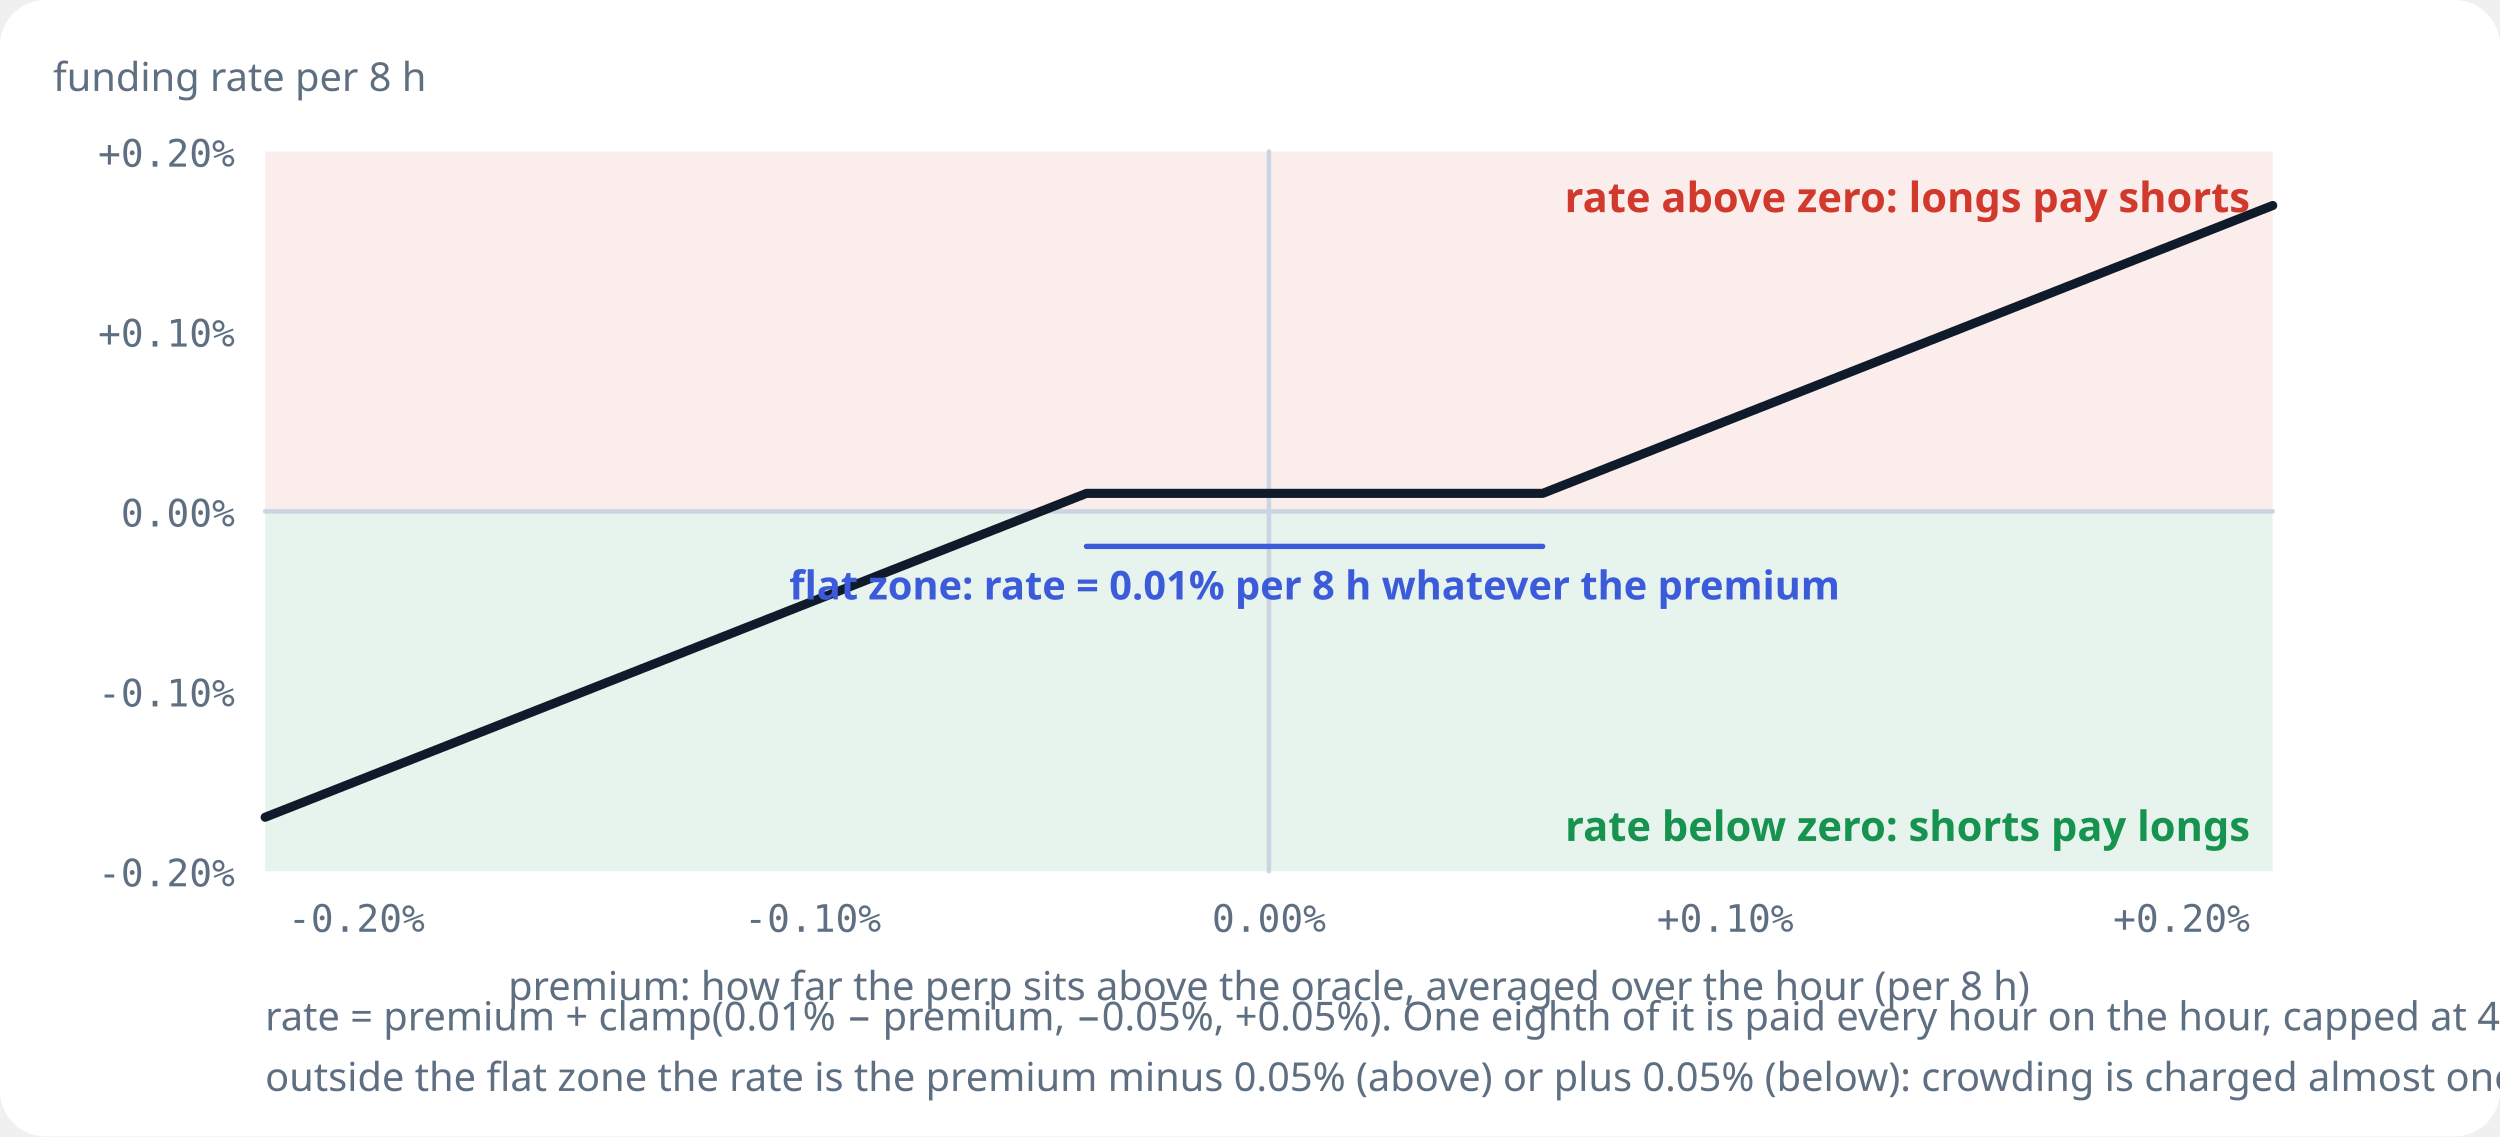
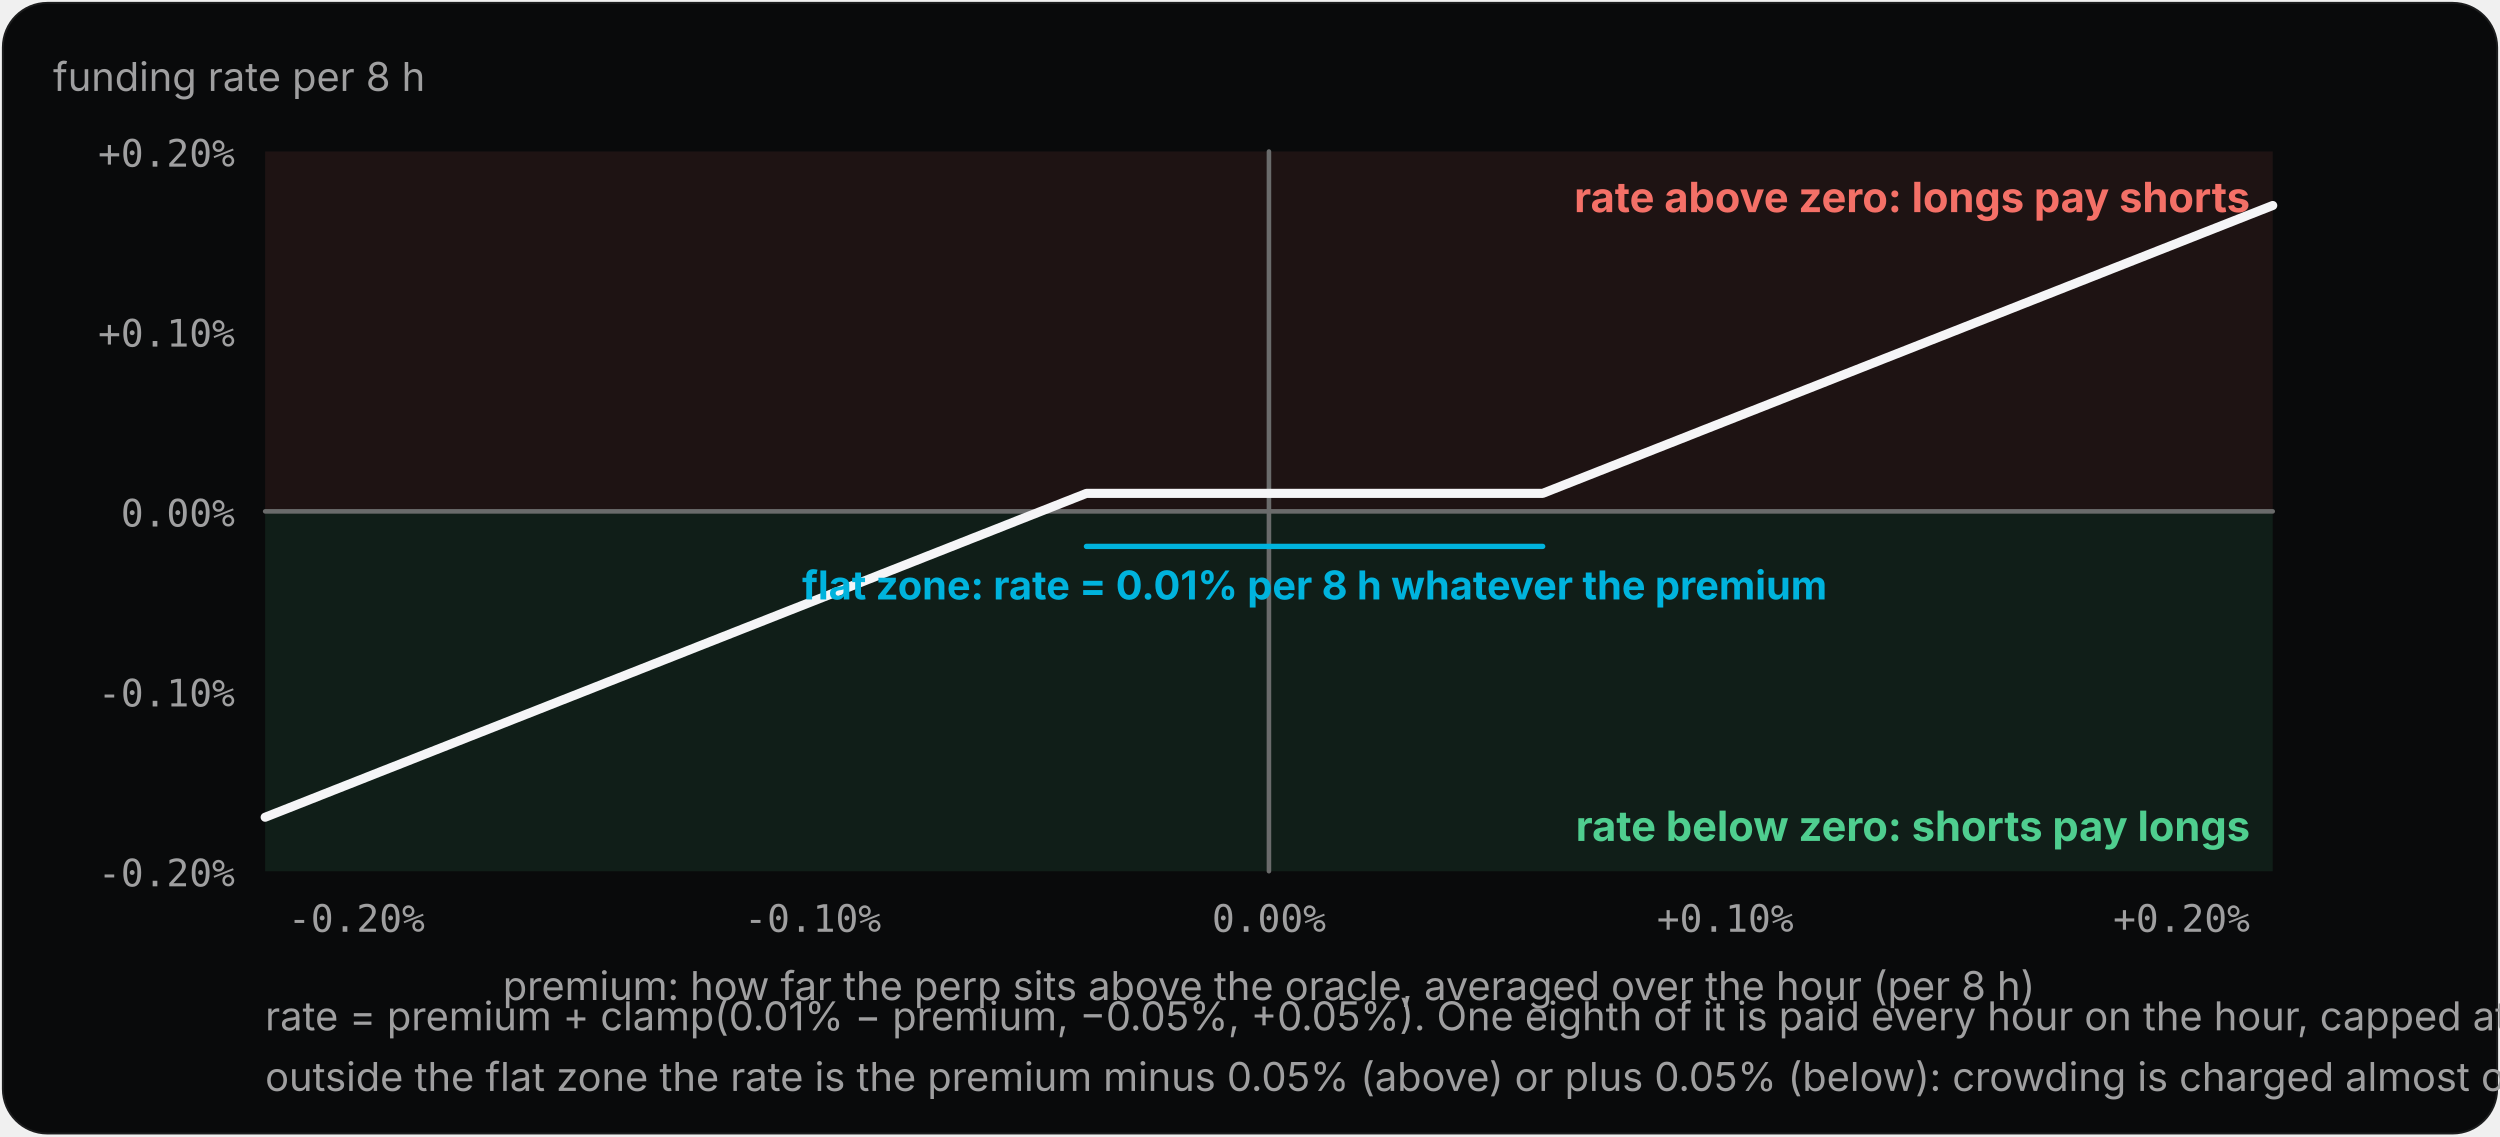
- <svg xmlns="http://www.w3.org/2000/svg" viewBox="0 0 660 300" role="img" aria-label="The funding rate against the premium: a flat zone at 0.01 percent per eight hours when the premium is between minus 0.04 and plus 0.06 percent, and a slope of one outside it, shifted by the 0.05 percent clamp; positive rates mean longs pay" style="font-family:Manrope, 'Segoe UI', system-ui, -apple-system, sans-serif;font-size:13px" data-w="660">
-   <rect x="0" y="0" width="660" height="300" rx="12" style="fill:#ffffff" />
+ <svg xmlns="http://www.w3.org/2000/svg" viewBox="0 0 660 300" role="img" aria-label="The funding rate against the premium: a flat zone at 0.01 percent per eight hours when the premium is between minus 0.04 and plus 0.06 percent, and a slope of one outside it, shifted by the 0.05 percent clamp; positive rates mean longs pay" style="font-family:Inter, 'Segoe UI', system-ui, -apple-system, sans-serif;font-size:13px" data-w="660">
+   <rect x="0.5" y="0.5" width="659" height="299" rx="12" style="fill:#090a0b;stroke:rgba(255,255,255,.08);stroke-width:1" />
  <defs>
    <marker id="fg32-ink" viewBox="0 0 10 10" refX="9" refY="5" markerWidth="7" markerHeight="7" orient="auto-start-reverse">
-       <path d="M0 0.5 L10 5 L0 9.5 z" style="fill:#0f1a2a" />
+       <path d="M0 0.5 L10 5 L0 9.5 z" style="fill:#f5f5f7" />
    </marker>
    <marker id="fg32-muted" viewBox="0 0 10 10" refX="9" refY="5" markerWidth="7" markerHeight="7" orient="auto-start-reverse">
-       <path d="M0 0.5 L10 5 L0 9.5 z" style="fill:#5f6f82" />
+       <path d="M0 0.5 L10 5 L0 9.5 z" style="fill:#9f9fa0" />
    </marker>
    <marker id="fg32-bid" viewBox="0 0 10 10" refX="9" refY="5" markerWidth="7" markerHeight="7" orient="auto-start-reverse">
-       <path d="M0 0.5 L10 5 L0 9.5 z" style="fill:#15934f" />
+       <path d="M0 0.5 L10 5 L0 9.5 z" style="fill:#4fce8f" />
    </marker>
    <marker id="fg32-ask" viewBox="0 0 10 10" refX="9" refY="5" markerWidth="7" markerHeight="7" orient="auto-start-reverse">
-       <path d="M0 0.5 L10 5 L0 9.5 z" style="fill:#d0392b" />
+       <path d="M0 0.5 L10 5 L0 9.5 z" style="fill:#f47067" />
    </marker>
    <marker id="fg32-you" viewBox="0 0 10 10" refX="9" refY="5" markerWidth="7" markerHeight="7" orient="auto-start-reverse">
-       <path d="M0 0.5 L10 5 L0 9.5 z" style="fill:#3b5bdb" />
+       <path d="M0 0.5 L10 5 L0 9.5 z" style="fill:#00b3dd" />
    </marker>
    <marker id="fg32-oracle" viewBox="0 0 10 10" refX="9" refY="5" markerWidth="7" markerHeight="7" orient="auto-start-reverse">
-       <path d="M0 0.5 L10 5 L0 9.5 z" style="fill:#c07a0c" />
+       <path d="M0 0.5 L10 5 L0 9.5 z" style="fill:#e3a63d" />
    </marker>
    <marker id="fg32-mint" viewBox="0 0 10 10" refX="9" refY="5" markerWidth="7" markerHeight="7" orient="auto-start-reverse">
-       <path d="M0 0.5 L10 5 L0 9.5 z" style="fill:#0e9a86" />
+       <path d="M0 0.5 L10 5 L0 9.5 z" style="fill:#ffffff" />
    </marker>
  </defs>
-   <rect x="70" y="40" width="530" height="95" style="fill:rgba(208,57,43,.18);opacity:0.5" />
-   <rect x="70" y="135" width="530" height="95" style="fill:rgba(21,147,79,.20);opacity:0.5" />
-   <text x="594" y="56" text-anchor="end" style="fill:#d0392b;font-size:11px;font-weight:700">rate above zero: longs pay shorts</text>
-   <text x="594" y="222" text-anchor="end" style="fill:#15934f;font-size:11px;font-weight:700">rate below zero: shorts pay longs</text>
-   <line x1="70" y1="135" x2="600" y2="135" style="stroke:#cbd5e1;stroke-width:1.2;stroke-linecap:round" />
-   <line x1="335" y1="40" x2="335" y2="230" style="stroke:#cbd5e1;stroke-width:1.2;stroke-linecap:round" />
-   <polyline points="70,215.75 76.02,213.38 82.05,211 88.07,208.62 94.09,206.25 100.11,203.87 106.14,201.5 112.16,199.12 118.18,196.75 124.2,194.37 130.23,192 136.25,189.62 142.27,187.25 148.3,184.87 154.32,182.5 160.34,180.12 166.36,177.75 172.39,175.37 178.41,173 184.43,170.62 190.45,168.25 196.48,165.87 202.5,163.5 208.52,161.12 214.55,158.75 220.57,156.37 226.59,154 232.61,151.62 238.64,149.25 244.66,146.87 250.68,144.5 256.7,142.12 262.73,139.75 268.75,137.37 274.77,135 280.8,132.62 286.82,130.25 292.84,130.25 298.86,130.25 304.89,130.25 310.91,130.25 316.93,130.25 322.95,130.25 328.98,130.25 335,130.25 341.02,130.25 347.05,130.25 353.07,130.25 359.09,130.25 365.11,130.25 371.14,130.25 377.16,130.25 383.18,130.25 389.2,130.25 395.23,130.25 401.25,130.25 407.27,130.25 413.3,127.87 419.32,125.5 425.34,123.12 431.36,120.75 437.39,118.37 443.41,116 449.43,113.62 455.45,111.25 461.48,108.87 467.5,106.5 473.52,104.12 479.55,101.75 485.57,99.37 491.59,97 497.61,94.62 503.64,92.25 509.66,89.87 515.68,87.5 521.7,85.12 527.73,82.75 533.75,80.37 539.77,78 545.8,75.62 551.82,73.25 557.84,70.87 563.86,68.5 569.89,66.12 575.91,63.75 581.93,61.37 587.95,59 593.98,56.62 600,54.25" style="fill:none;stroke:#0f1a2a;stroke-width:2.4;stroke-linecap:round;stroke-linejoin:round" />
-   <line x1="286.82" y1="144.25" x2="407.27" y2="144.25" style="stroke:#3b5bdb;stroke-width:1.4;stroke-linecap:round" />
-   <text x="347.05" y="158.25" text-anchor="middle" style="fill:#3b5bdb;font-size:10.5px;font-weight:700">flat zone: rate = 0.01% per 8 h whatever the premium</text>
-   <text x="94.09" y="246" text-anchor="middle" style="fill:#5f6f82;font-family:'JetBrains Mono', Consolas, Menlo, monospace;font-size:10px">-0.20%</text>
-   <text x="62" y="234" text-anchor="end" style="fill:#5f6f82;font-family:'JetBrains Mono', Consolas, Menlo, monospace;font-size:10px">-0.20%</text>
-   <text x="214.55" y="246" text-anchor="middle" style="fill:#5f6f82;font-family:'JetBrains Mono', Consolas, Menlo, monospace;font-size:10px">-0.10%</text>
-   <text x="62" y="186.5" text-anchor="end" style="fill:#5f6f82;font-family:'JetBrains Mono', Consolas, Menlo, monospace;font-size:10px">-0.10%</text>
-   <text x="335" y="246" text-anchor="middle" style="fill:#5f6f82;font-family:'JetBrains Mono', Consolas, Menlo, monospace;font-size:10px">0.00%</text>
-   <text x="62" y="139" text-anchor="end" style="fill:#5f6f82;font-family:'JetBrains Mono', Consolas, Menlo, monospace;font-size:10px">0.00%</text>
-   <text x="455.45" y="246" text-anchor="middle" style="fill:#5f6f82;font-family:'JetBrains Mono', Consolas, Menlo, monospace;font-size:10px">+0.10%</text>
-   <text x="62" y="91.5" text-anchor="end" style="fill:#5f6f82;font-family:'JetBrains Mono', Consolas, Menlo, monospace;font-size:10px">+0.10%</text>
-   <text x="575.91" y="246" text-anchor="middle" style="fill:#5f6f82;font-family:'JetBrains Mono', Consolas, Menlo, monospace;font-size:10px">+0.20%</text>
-   <text x="62" y="44" text-anchor="end" style="fill:#5f6f82;font-family:'JetBrains Mono', Consolas, Menlo, monospace;font-size:10px">+0.20%</text>
-   <text x="335" y="264" text-anchor="middle" style="fill:#5f6f82;font-size:10.5px">premium: how far the perp sits above the oracle, averaged over the hour (per 8 h)</text>
-   <text x="14" y="24" style="fill:#5f6f82;font-size:10.5px">funding rate per 8 h</text>
-   <text x="70" y="272" style="fill:#5f6f82;font-size:10.5px">rate = premium + clamp(0.01% − premium, −0.05%, +0.05%). One eighth of it is paid every hour on the hour, capped at 4% an hour.</text>
-   <text x="70" y="288" style="fill:#5f6f82;font-size:10.5px">outside the flat zone the rate is the premium minus 0.05% (above) or plus 0.05% (below): crowding is charged almost one for one.</text>
+   <rect x="70" y="40" width="530" height="95" style="fill:rgba(244,112,103,.18);opacity:0.5" />
+   <rect x="70" y="135" width="530" height="95" style="fill:rgba(79,206,143,.20);opacity:0.5" />
+   <text x="594" y="56" text-anchor="end" style="fill:#f47067;font-size:11px;font-weight:700">rate above zero: longs pay shorts</text>
+   <text x="594" y="222" text-anchor="end" style="fill:#4fce8f;font-size:11px;font-weight:700">rate below zero: shorts pay longs</text>
+   <line x1="70" y1="135" x2="600" y2="135" style="stroke:#6a6b6b;stroke-width:1.2;stroke-linecap:round" />
+   <line x1="335" y1="40" x2="335" y2="230" style="stroke:#6a6b6b;stroke-width:1.2;stroke-linecap:round" />
+   <polyline points="70,215.75 76.02,213.38 82.05,211 88.07,208.62 94.09,206.25 100.11,203.87 106.14,201.5 112.16,199.12 118.18,196.75 124.2,194.37 130.23,192 136.25,189.62 142.27,187.25 148.3,184.87 154.32,182.5 160.34,180.12 166.36,177.75 172.39,175.37 178.41,173 184.43,170.62 190.45,168.25 196.48,165.87 202.5,163.5 208.52,161.12 214.55,158.75 220.57,156.37 226.59,154 232.61,151.62 238.64,149.25 244.66,146.87 250.68,144.5 256.7,142.12 262.73,139.75 268.75,137.37 274.77,135 280.8,132.62 286.82,130.25 292.84,130.25 298.86,130.25 304.89,130.25 310.91,130.25 316.93,130.25 322.95,130.25 328.98,130.25 335,130.25 341.02,130.25 347.05,130.25 353.07,130.25 359.09,130.25 365.11,130.25 371.14,130.25 377.16,130.25 383.18,130.25 389.2,130.25 395.23,130.25 401.25,130.25 407.27,130.25 413.3,127.87 419.32,125.5 425.34,123.12 431.36,120.75 437.39,118.37 443.41,116 449.43,113.62 455.45,111.25 461.48,108.87 467.5,106.5 473.52,104.12 479.55,101.75 485.57,99.37 491.59,97 497.61,94.62 503.64,92.25 509.66,89.87 515.68,87.5 521.7,85.12 527.73,82.75 533.75,80.37 539.77,78 545.8,75.62 551.82,73.25 557.84,70.87 563.86,68.5 569.89,66.12 575.91,63.75 581.93,61.37 587.95,59 593.98,56.62 600,54.25" style="fill:none;stroke:#f5f5f7;stroke-width:2.4;stroke-linecap:round;stroke-linejoin:round" />
+   <line x1="286.82" y1="144.25" x2="407.27" y2="144.25" style="stroke:#00b3dd;stroke-width:1.4;stroke-linecap:round" />
+   <text x="347.05" y="158.25" text-anchor="middle" style="fill:#00b3dd;font-size:10.5px;font-weight:700">flat zone: rate = 0.01% per 8 h whatever the premium</text>
+   <text x="94.09" y="246" text-anchor="middle" style="fill:#9f9fa0;font-family:'Roboto Mono', Consolas, Menlo, monospace;font-size:10px">-0.20%</text>
+   <text x="62" y="234" text-anchor="end" style="fill:#9f9fa0;font-family:'Roboto Mono', Consolas, Menlo, monospace;font-size:10px">-0.20%</text>
+   <text x="214.55" y="246" text-anchor="middle" style="fill:#9f9fa0;font-family:'Roboto Mono', Consolas, Menlo, monospace;font-size:10px">-0.10%</text>
+   <text x="62" y="186.5" text-anchor="end" style="fill:#9f9fa0;font-family:'Roboto Mono', Consolas, Menlo, monospace;font-size:10px">-0.10%</text>
+   <text x="335" y="246" text-anchor="middle" style="fill:#9f9fa0;font-family:'Roboto Mono', Consolas, Menlo, monospace;font-size:10px">0.00%</text>
+   <text x="62" y="139" text-anchor="end" style="fill:#9f9fa0;font-family:'Roboto Mono', Consolas, Menlo, monospace;font-size:10px">0.00%</text>
+   <text x="455.45" y="246" text-anchor="middle" style="fill:#9f9fa0;font-family:'Roboto Mono', Consolas, Menlo, monospace;font-size:10px">+0.10%</text>
+   <text x="62" y="91.5" text-anchor="end" style="fill:#9f9fa0;font-family:'Roboto Mono', Consolas, Menlo, monospace;font-size:10px">+0.10%</text>
+   <text x="575.91" y="246" text-anchor="middle" style="fill:#9f9fa0;font-family:'Roboto Mono', Consolas, Menlo, monospace;font-size:10px">+0.20%</text>
+   <text x="62" y="44" text-anchor="end" style="fill:#9f9fa0;font-family:'Roboto Mono', Consolas, Menlo, monospace;font-size:10px">+0.20%</text>
+   <text x="335" y="264" text-anchor="middle" style="fill:#9f9fa0;font-size:10.5px">premium: how far the perp sits above the oracle, averaged over the hour (per 8 h)</text>
+   <text x="14" y="24" style="fill:#9f9fa0;font-size:10.5px">funding rate per 8 h</text>
+   <text x="70" y="272" style="fill:#9f9fa0;font-size:10.5px">rate = premium + clamp(0.01% − premium, −0.05%, +0.05%). One eighth of it is paid every hour on the hour, capped at 4% an hour.</text>
+   <text x="70" y="288" style="fill:#9f9fa0;font-size:10.5px">outside the flat zone the rate is the premium minus 0.05% (above) or plus 0.05% (below): crowding is charged almost one for one.</text>
</svg>
